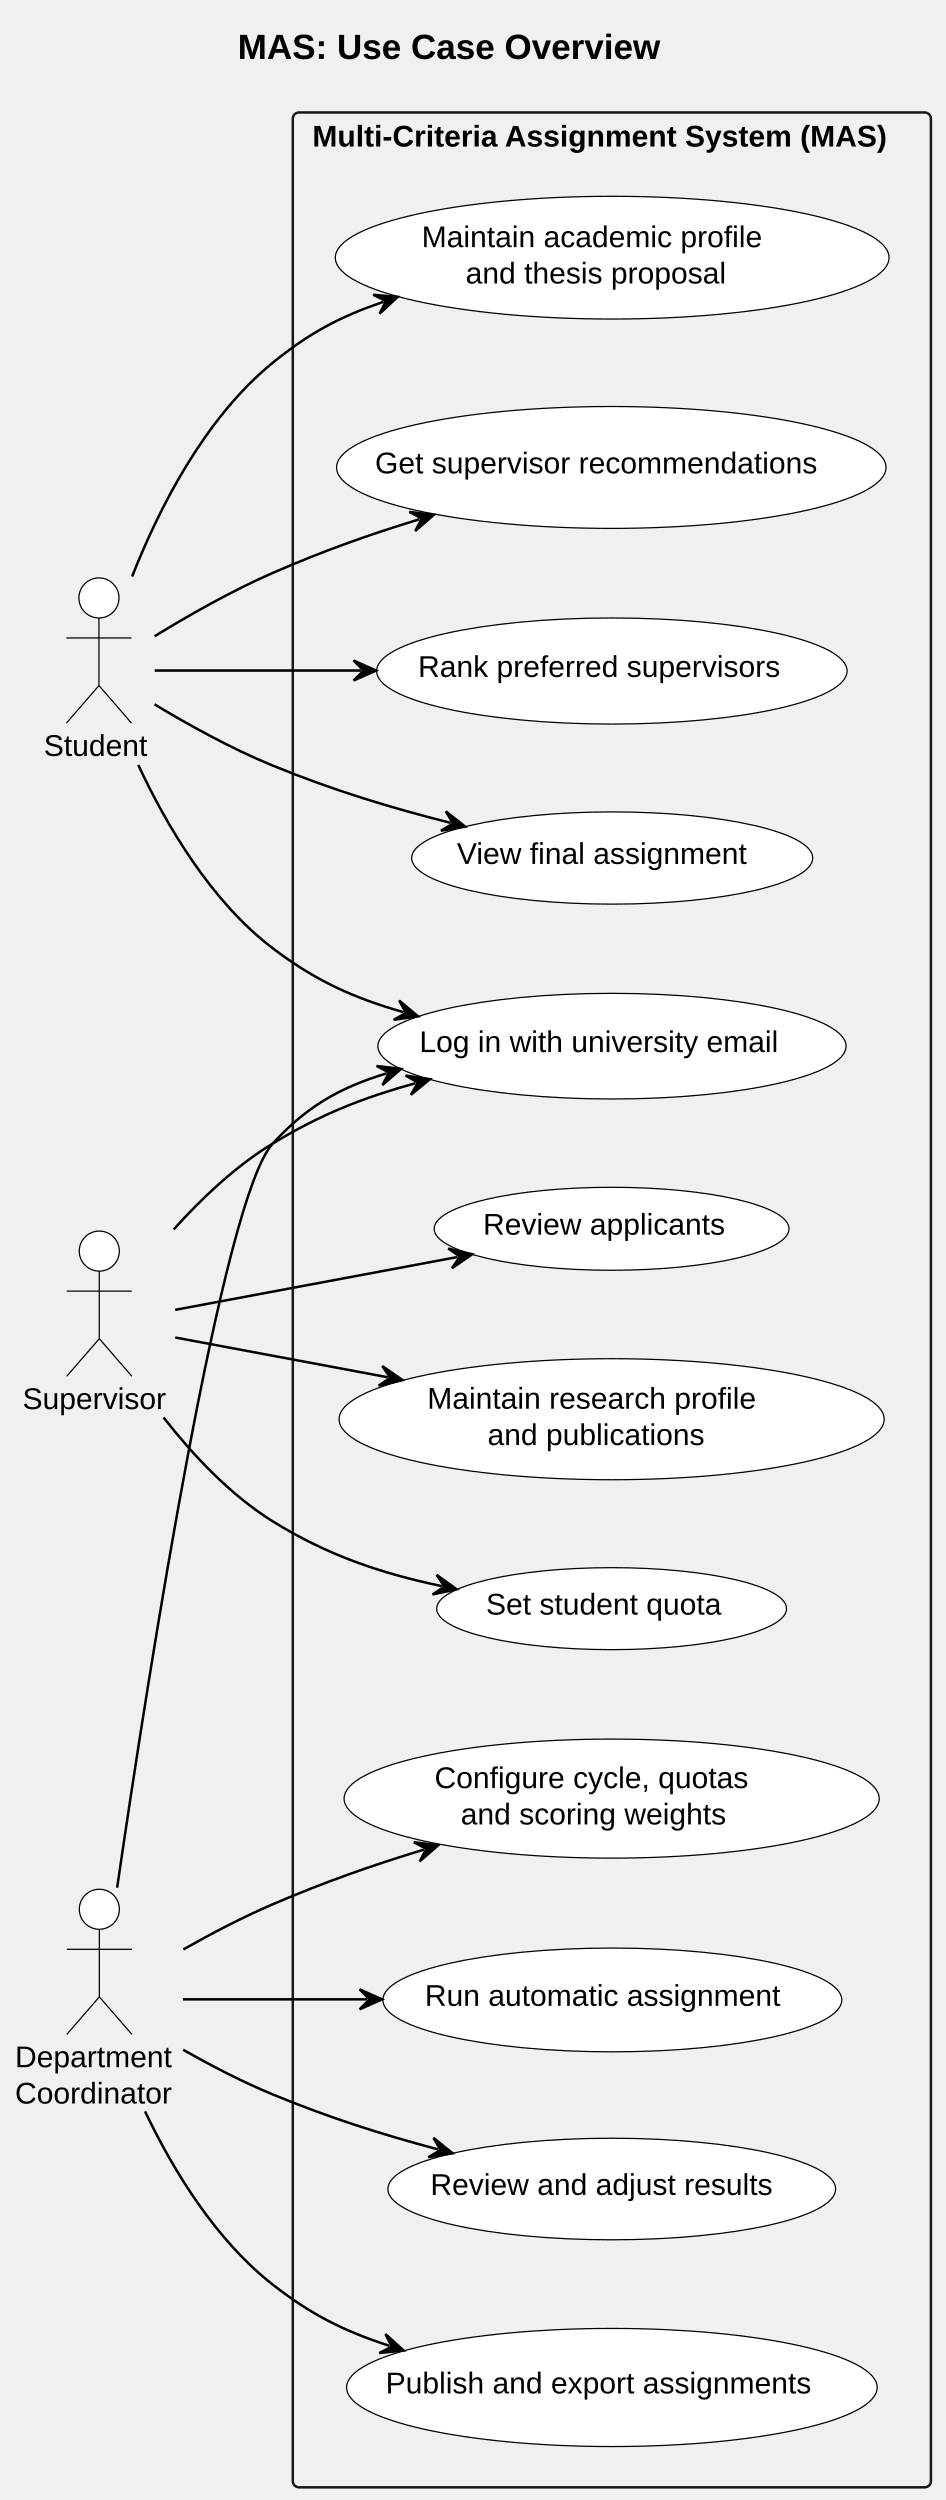
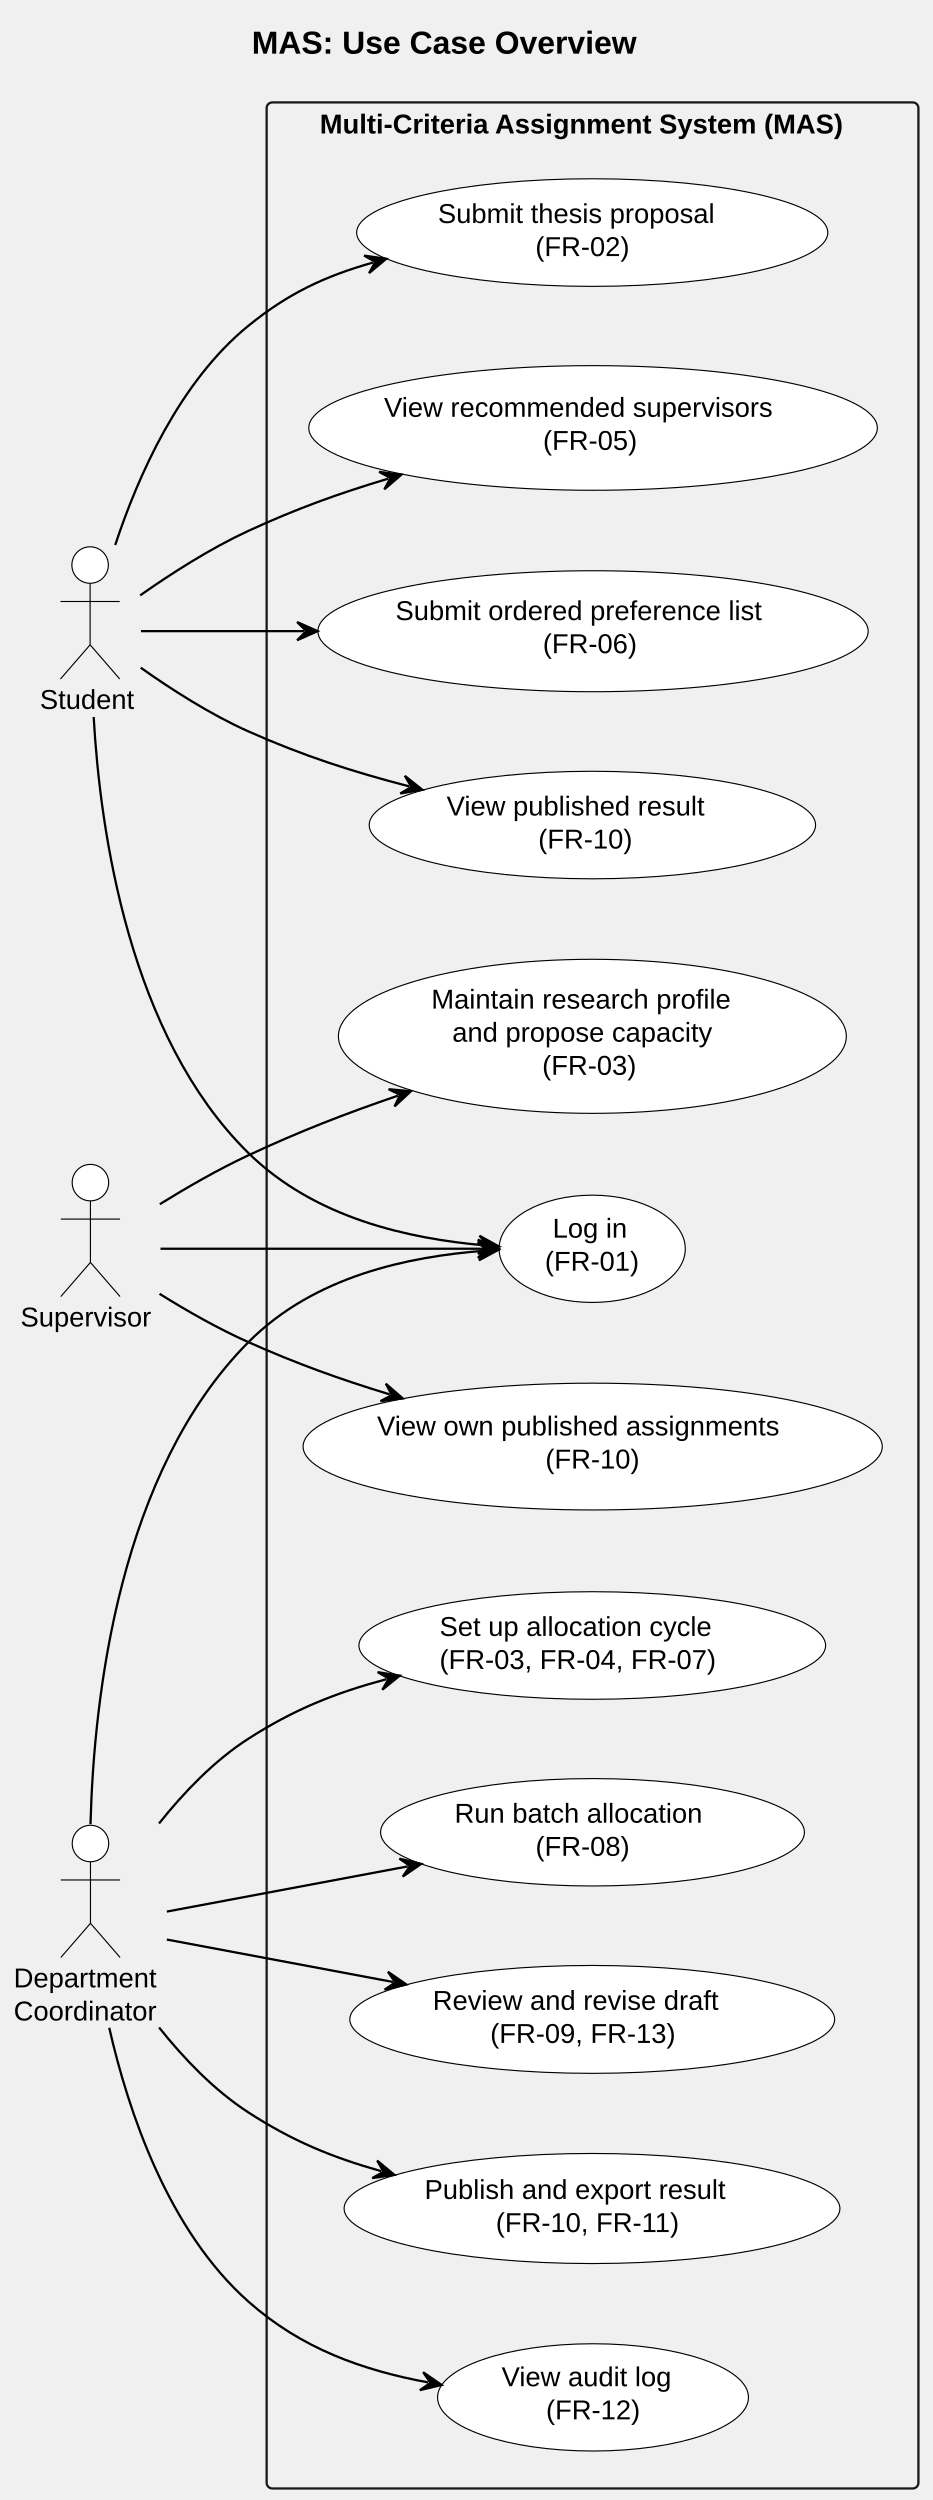
- <svg xmlns="http://www.w3.org/2000/svg" contentStyleType="text/css" height="999px" preserveAspectRatio="none" style="width:378px;height:999px;background:#FFFFFF;" version="1.1" viewBox="0 0 378 999" width="378px" zoomAndPan="magnify">
+ <svg xmlns="http://www.w3.org/2000/svg" contentStyleType="text/css" height="1097px" preserveAspectRatio="none" style="width:409px;height:1097px;background:#FFFFFF;" version="1.1" viewBox="0 0 409 1097" width="409px" zoomAndPan="magnify">
  <defs />
  <g>
-     <text fill="#000000" font-family="Arial" font-size="14" font-weight="bold" lengthAdjust="spacing" textLength="174.029" x="94.985" y="23.562">MAS: Use Case Overview</text>
+     <text fill="#000000" font-family="Arial" font-size="14" font-weight="bold" lengthAdjust="spacing" textLength="174.029" x="110.485" y="23.562">MAS: Use Case Overview</text>
    <g id="cluster_Multi-Criteria Assignment System (MAS)">
-       <rect fill="none" height="949" rx="2.5" ry="2.5" style="stroke:#181818;stroke-width:1.0;" width="255" x="117" y="44.94" />
-       <text fill="#000000" font-family="Arial" font-size="12" font-weight="bold" lengthAdjust="spacing" textLength="239.361" x="124.819" y="58.565">Multi-Criteria Assignment System (MAS)</text>
+       <rect fill="none" height="1047" rx="2.5" ry="2.5" style="stroke:#181818;stroke-width:1.0;" width="286" x="117" y="44.94" />
+       <text fill="#000000" font-family="Arial" font-size="12" font-weight="bold" lengthAdjust="spacing" textLength="239.361" x="140.319" y="58.565">Multi-Criteria Assignment System (MAS)</text>
    </g>
    <g id="elem_LOGIN">
-       <ellipse cx="244.546" cy="418.049" fill="#FFFFFF" rx="93.546" ry="21.109" style="stroke:#000000;stroke-width:0.5;" />
-       <text fill="#000000" font-family="Arial" font-size="12" lengthAdjust="spacing" textLength="153.902" x="167.594" y="420.414">Log in with university email</text>
+       <ellipse cx="259.852" cy="547.973" fill="#FFFFFF" rx="40.852" ry="23.534" style="stroke:#000000;stroke-width:0.5;" />
+       <text fill="#000000" font-family="Arial" font-size="12" lengthAdjust="spacing" textLength="34.711" x="242.497" y="543.079">Log in</text>
+       <text fill="#000000" font-family="Arial" font-size="12" lengthAdjust="spacing" textLength="41.531" x="239.087" y="557.598">(FR-01)</text>
    </g>
    <g id="elem_S1">
-       <ellipse cx="244.626" cy="102.965" fill="#FFFFFF" rx="110.626" ry="24.525" style="stroke:#000000;stroke-width:0.5;" />
-       <text fill="#000000" font-family="Arial" font-size="12" lengthAdjust="spacing" textLength="146.244" x="168.504" y="98.767">Maintain academic profile</text>
-       <text fill="#000000" font-family="Arial" font-size="12" lengthAdjust="spacing" textLength="111.1" x="186.076" y="113.287">and thesis proposal</text>
+       <ellipse cx="259.874" cy="102.052" fill="#FFFFFF" rx="103.374" ry="23.612" style="stroke:#000000;stroke-width:0.5;" />
+       <text fill="#000000" font-family="Arial" font-size="12" lengthAdjust="spacing" textLength="129.41" x="192.168" y="97.854">Submit thesis proposal</text>
+       <text fill="#000000" font-family="Arial" font-size="12" lengthAdjust="spacing" textLength="43.969" x="234.889" y="112.374">(FR-02)</text>
    </g>
    <g id="elem_S2">
-       <ellipse cx="244.272" cy="186.794" fill="#FFFFFF" rx="109.772" ry="24.354" style="stroke:#000000;stroke-width:0.5;" />
-       <text fill="#000000" font-family="Arial" font-size="12" lengthAdjust="spacing" textLength="188.824" x="149.86" y="189.159">Get supervisor recommendations</text>
+       <ellipse cx="260.236" cy="187.787" fill="#FFFFFF" rx="124.736" ry="27.347" style="stroke:#000000;stroke-width:0.5;" />
+       <text fill="#000000" font-family="Arial" font-size="12" lengthAdjust="spacing" textLength="183.44" x="168.516" y="182.892">View recommended supervisors</text>
+       <text fill="#000000" font-family="Arial" font-size="12" lengthAdjust="spacing" textLength="43.945" x="238.263" y="197.412">(FR-05)</text>
    </g>
    <g id="elem_S3">
-       <ellipse cx="244.497" cy="268.139" fill="#FFFFFF" rx="93.997" ry="21.199" style="stroke:#000000;stroke-width:0.5;" />
-       <text fill="#000000" font-family="Arial" font-size="12" lengthAdjust="spacing" textLength="154.887" x="167.053" y="270.504">Rank preferred supervisors</text>
+       <ellipse cx="260.227" cy="276.985" fill="#FFFFFF" rx="120.727" ry="26.545" style="stroke:#000000;stroke-width:0.5;" />
+       <text fill="#000000" font-family="Arial" font-size="12" lengthAdjust="spacing" textLength="173.356" x="173.549" y="272.09">Submit ordered preference list</text>
+       <text fill="#000000" font-family="Arial" font-size="12" lengthAdjust="spacing" textLength="44.092" x="238.181" y="286.61">(FR-06)</text>
    </g>
    <g id="elem_S4">
-       <ellipse cx="244.634" cy="342.866" fill="#FFFFFF" rx="80.134" ry="18.427" style="stroke:#000000;stroke-width:0.5;" />
-       <text fill="#000000" font-family="Arial" font-size="12" lengthAdjust="spacing" textLength="124.119" x="182.575" y="345.232">View final assignment</text>
+       <ellipse cx="259.939" cy="362.028" fill="#FFFFFF" rx="97.939" ry="23.589" style="stroke:#000000;stroke-width:0.5;" />
+       <text fill="#000000" font-family="Arial" font-size="12" lengthAdjust="spacing" textLength="121.904" x="195.986" y="357.831">View published result</text>
+       <text fill="#000000" font-family="Arial" font-size="12" lengthAdjust="spacing" textLength="41.531" x="236.173" y="372.351">(FR-10)</text>
    </g>
    <g id="elem_P1">
-       <ellipse cx="244.408" cy="567.121" fill="#FFFFFF" rx="108.908" ry="24.182" style="stroke:#000000;stroke-width:0.5;" />
-       <text fill="#000000" font-family="Arial" font-size="12" lengthAdjust="spacing" textLength="141.346" x="170.735" y="562.924">Maintain research profile</text>
-       <text fill="#000000" font-family="Arial" font-size="12" lengthAdjust="spacing" textLength="93.199" x="194.808" y="577.443">and publications</text>
+       <ellipse cx="259.932" cy="454.74" fill="#FFFFFF" rx="111.432" ry="33.801" style="stroke:#000000;stroke-width:0.5;" />
+       <text fill="#000000" font-family="Arial" font-size="12" lengthAdjust="spacing" textLength="141.346" x="189.259" y="442.586">Maintain research profile</text>
+       <text fill="#000000" font-family="Arial" font-size="12" lengthAdjust="spacing" textLength="122.971" x="198.446" y="457.105">and propose capacity</text>
+       <text fill="#000000" font-family="Arial" font-size="12" lengthAdjust="spacing" textLength="44.062" x="237.9" y="471.625">(FR-03)</text>
    </g>
    <g id="elem_P2">
-       <ellipse cx="244.399" cy="642.819" fill="#FFFFFF" rx="69.898" ry="16.38" style="stroke:#000000;stroke-width:0.5;" />
-       <text fill="#000000" font-family="Arial" font-size="12" lengthAdjust="spacing" textLength="100.389" x="194.204" y="645.184">Set student quota</text>
-     </g>
-     <g id="elem_P3">
-       <ellipse cx="244.393" cy="491.018" fill="#FFFFFF" rx="70.893" ry="16.579" style="stroke:#000000;stroke-width:0.5;" />
-       <text fill="#000000" font-family="Arial" font-size="12" lengthAdjust="spacing" textLength="102.75" x="193.018" y="493.383">Review applicants</text>
+       <ellipse cx="260.071" cy="634.754" fill="#FFFFFF" rx="127.071" ry="27.814" style="stroke:#000000;stroke-width:0.5;" />
+       <text fill="#000000" font-family="Arial" font-size="12" lengthAdjust="spacing" textLength="189.228" x="165.457" y="629.859">View own published assignments</text>
+       <text fill="#000000" font-family="Arial" font-size="12" lengthAdjust="spacing" textLength="41.531" x="239.305" y="644.379">(FR-10)</text>
    </g>
    <g id="elem_C1">
-       <ellipse cx="244.419" cy="718.723" fill="#FFFFFF" rx="106.919" ry="23.784" style="stroke:#000000;stroke-width:0.5;" />
-       <text fill="#000000" font-family="Arial" font-size="12" lengthAdjust="spacing" textLength="135.568" x="173.635" y="714.526">Configure cycle, quotas</text>
-       <text fill="#000000" font-family="Arial" font-size="12" lengthAdjust="spacing" textLength="114.621" x="184.108" y="729.045">and scoring weights</text>
+       <ellipse cx="259.888" cy="722.045" fill="#FFFFFF" rx="102.388" ry="23.606" style="stroke:#000000;stroke-width:0.5;" />
+       <text fill="#000000" font-family="Arial" font-size="12" lengthAdjust="spacing" textLength="128.004" x="192.871" y="717.848">Set up allocation cycle</text>
+       <text fill="#000000" font-family="Arial" font-size="12" lengthAdjust="spacing" textLength="128.062" x="192.842" y="732.368">(FR-03, FR-04, FR-07)</text>
    </g>
    <g id="elem_C2">
-       <ellipse cx="244.687" cy="799.177" fill="#FFFFFF" rx="91.687" ry="20.737" style="stroke:#000000;stroke-width:0.5;" />
-       <text fill="#000000" font-family="Arial" font-size="12" lengthAdjust="spacing" textLength="149.836" x="169.769" y="801.542">Run automatic assignment</text>
+       <ellipse cx="259.996" cy="804.005" fill="#FFFFFF" rx="92.996" ry="23.565" style="stroke:#000000;stroke-width:0.5;" />
+       <text fill="#000000" font-family="Arial" font-size="12" lengthAdjust="spacing" textLength="115.078" x="199.457" y="799.808">Run batch allocation</text>
+       <text fill="#000000" font-family="Arial" font-size="12" lengthAdjust="spacing" textLength="44.074" x="234.959" y="814.327">(FR-08)</text>
    </g>
    <g id="elem_C3">
-       <ellipse cx="244.46" cy="874.731" fill="#FFFFFF" rx="89.46" ry="20.292" style="stroke:#000000;stroke-width:0.5;" />
-       <text fill="#000000" font-family="Arial" font-size="12" lengthAdjust="spacing" textLength="144.943" x="171.989" y="877.097">Review and adjust results</text>
+       <ellipse cx="259.87" cy="886.114" fill="#FFFFFF" rx="106.37" ry="23.674" style="stroke:#000000;stroke-width:0.5;" />
+       <text fill="#000000" font-family="Arial" font-size="12" lengthAdjust="spacing" textLength="133.951" x="189.894" y="881.916">Review and revise draft</text>
+       <text fill="#000000" font-family="Arial" font-size="12" lengthAdjust="spacing" textLength="83.543" x="215.099" y="896.436">(FR-09, FR-13)</text>
    </g>
    <g id="elem_C4">
-       <ellipse cx="244.509" cy="954.041" fill="#FFFFFF" rx="106.009" ry="23.602" style="stroke:#000000;stroke-width:0.5;" />
-       <text fill="#000000" font-family="Arial" font-size="12" lengthAdjust="spacing" textLength="180.803" x="154.107" y="956.407">Publish and export assignments</text>
+       <ellipse cx="259.773" cy="969.094" fill="#FFFFFF" rx="108.773" ry="24.155" style="stroke:#000000;stroke-width:0.5;" />
+       <text fill="#000000" font-family="Arial" font-size="12" lengthAdjust="spacing" textLength="140.959" x="186.294" y="964.897">Publish and export result</text>
+       <text fill="#000000" font-family="Arial" font-size="12" lengthAdjust="spacing" textLength="78.451" x="217.548" y="979.416">(FR-10, FR-11)</text>
+     </g>
+     <g id="elem_C5">
+       <ellipse cx="260.214" cy="1051.973" fill="#FFFFFF" rx="68.214" ry="23.534" style="stroke:#000000;stroke-width:0.5;" />
+       <text fill="#000000" font-family="Arial" font-size="12" lengthAdjust="spacing" textLength="80.227" x="220.101" y="1047.079">View audit log</text>
+       <text fill="#000000" font-family="Arial" font-size="12" lengthAdjust="spacing" textLength="41.279" x="239.574" y="1061.598">(FR-12)</text>
    </g>
    <g id="elem_Student">
-       <ellipse cx="39.54" cy="238.94" fill="#FFFFFF" rx="8" ry="8" style="stroke:#000000;stroke-width:0.5;" />
-       <path d="M39.54,246.94 L39.54,273.94 M26.54,254.94 L52.54,254.94 M39.54,273.94 L26.54,288.94 M39.54,273.94 L52.54,288.94 " fill="none" style="stroke:#000000;stroke-width:0.5;" />
-       <text fill="#000000" font-family="Arial" font-size="12" lengthAdjust="spacing" textLength="44.08" x="17.5" y="302.065">Student</text>
+       <ellipse cx="39.54" cy="247.94" fill="#FFFFFF" rx="8" ry="8" style="stroke:#000000;stroke-width:0.5;" />
+       <path d="M39.54,255.94 L39.54,282.94 M26.54,263.94 L52.54,263.94 M39.54,282.94 L26.54,297.94 M39.54,282.94 L52.54,297.94 " fill="none" style="stroke:#000000;stroke-width:0.5;" />
+       <text fill="#000000" font-family="Arial" font-size="12" lengthAdjust="spacing" textLength="44.08" x="17.5" y="311.065">Student</text>
    </g>
    <g id="elem_Supervisor">
-       <ellipse cx="39.677" cy="499.94" fill="#FFFFFF" rx="8" ry="8" style="stroke:#000000;stroke-width:0.5;" />
-       <path d="M39.677,507.94 L39.677,534.939 M26.677,515.939 L52.677,515.939 M39.677,534.939 L26.677,549.939 M39.677,534.939 L52.677,549.939 " fill="none" style="stroke:#000000;stroke-width:0.5;" />
-       <text fill="#000000" font-family="Arial" font-size="12" lengthAdjust="spacing" textLength="61.353" x="9" y="563.064">Supervisor</text>
+       <ellipse cx="39.677" cy="518.939" fill="#FFFFFF" rx="8" ry="8" style="stroke:#000000;stroke-width:0.5;" />
+       <path d="M39.677,526.939 L39.677,553.939 M26.677,534.939 L52.677,534.939 M39.677,553.939 L26.677,568.939 M39.677,553.939 L52.677,568.939 " fill="none" style="stroke:#000000;stroke-width:0.5;" />
+       <text fill="#000000" font-family="Arial" font-size="12" lengthAdjust="spacing" textLength="61.353" x="9" y="582.064">Supervisor</text>
    </g>
    <g id="elem_Coordinator">
-       <ellipse cx="39.697" cy="762.939" fill="#FFFFFF" rx="8" ry="8" style="stroke:#000000;stroke-width:0.5;" />
-       <path d="M39.697,770.939 L39.697,797.939 M26.697,778.939 L52.697,778.939 M39.697,797.939 L26.697,812.939 M39.697,797.939 L52.697,812.939 " fill="none" style="stroke:#000000;stroke-width:0.5;" />
-       <text fill="#000000" font-family="Arial" font-size="12" lengthAdjust="spacing" textLength="66.709" x="6" y="826.064">Department</text>
-       <text fill="#000000" font-family="Arial" font-size="12" lengthAdjust="spacing" textLength="67.394" x="6" y="840.584">Coordinator</text>
+       <ellipse cx="39.697" cy="808.939" fill="#FFFFFF" rx="8" ry="8" style="stroke:#000000;stroke-width:0.5;" />
+       <path d="M39.697,816.939 L39.697,843.939 M26.697,824.939 L52.697,824.939 M39.697,843.939 L26.697,858.939 M39.697,843.939 L52.697,858.939 " fill="none" style="stroke:#000000;stroke-width:0.5;" />
+       <text fill="#000000" font-family="Arial" font-size="12" lengthAdjust="spacing" textLength="66.709" x="6" y="872.064">Department</text>
+       <text fill="#000000" font-family="Arial" font-size="12" lengthAdjust="spacing" textLength="67.394" x="6" y="886.584">Coordinator</text>
    </g>
    <g id="link_Student_LOGIN">
-       <path d="M55.26,305.69 C66.55,329.92 84.39,360.229 109,378.94 C125.84,391.74 141,398.706 161.29,404.486 " fill="none" id="Student-to-LOGIN" style="stroke:#000000;stroke-width:1.0;" />
-       <polygon fill="#000000" points="167.06,406.13,159.5,399.817,162.251,404.76,157.309,407.511,167.06,406.13" style="stroke:#000000;stroke-width:1.0;" />
+       <path d="M41.1,314.63 C43.99,365.2 56.75,454.61 109,505.94 C138.23,534.649 179.412,543.571 213.053,546.491 " fill="none" id="Student-to-LOGIN" style="stroke:#000000;stroke-width:1.0;" />
+       <polygon fill="#000000" points="219.03,547.01,210.41,542.246,214.049,546.577,209.718,550.216,219.03,547.01" style="stroke:#000000;stroke-width:1.0;" />
    </g>
    <g id="link_Supervisor_LOGIN">
-       <path d="M69.39,491.3 C80.58,478.849 94.26,465.899 109,456.94 C128.01,445.38 144.828,438.711 166.028,432.841 " fill="none" id="Supervisor-to-LOGIN" style="stroke:#000000;stroke-width:1.0;" />
-       <polygon fill="#000000" points="171.81,431.24,162.069,429.786,166.991,432.574,164.204,437.496,171.81,431.24" style="stroke:#000000;stroke-width:1.0;" />
+       <path d="M70.42,547.939 C108.88,547.939 169.78,547.939 212.69,547.939 " fill="none" id="Supervisor-to-LOGIN" style="stroke:#000000;stroke-width:1.0;" />
+       <polygon fill="#000000" points="218.69,547.939,209.69,543.939,213.69,547.939,209.69,551.939,218.69,547.939" style="stroke:#000000;stroke-width:1.0;" />
    </g>
    <g id="link_Coordinator_LOGIN">
-       <path d="M46.81,754.319 C59.59,666.689 88.98,478.729 109,456.94 C122.49,442.26 135.401,434.73 154.511,428.9 " fill="none" id="Coordinator-to-LOGIN" style="stroke:#000000;stroke-width:1.0;" />
-       <polygon fill="#000000" points="160.25,427.149,150.475,425.95,155.468,428.608,152.809,433.602,160.25,427.149" style="stroke:#000000;stroke-width:1.0;" />
+       <path d="M39.71,800.439 C41.19,743.569 52.55,645.699 109,588.939 C137.84,559.939 179.097,551.361 212.857,548.811 " fill="none" id="Coordinator-to-LOGIN" style="stroke:#000000;stroke-width:1.0;" />
+       <polygon fill="#000000" points="218.84,548.36,209.564,545.049,213.854,548.736,210.167,553.026,218.84,548.36" style="stroke:#000000;stroke-width:1.0;" />
    </g>
    <g id="link_Student_S1">
-       <path d="M52.79,230.38 C63.56,203.04 81.79,167.07 109,144.94 C123.43,133.209 135.465,126.686 153.245,120.587 " fill="none" id="Student-to-S1" style="stroke:#000000;stroke-width:1.0;" />
-       <polygon fill="#000000" points="158.92,118.639,149.109,117.777,154.191,120.262,151.705,125.344,158.92,118.639" style="stroke:#000000;stroke-width:1.0;" />
+       <path d="M50.56,239.149 C60.54,208.859 78.79,167.5 109,142.94 C126.28,128.889 142.227,121.274 163.737,115.184 " fill="none" id="Student-to-S1" style="stroke:#000000;stroke-width:1.0;" />
+       <polygon fill="#000000" points="169.51,113.549,159.761,112.153,164.699,114.912,161.94,119.85,169.51,113.549" style="stroke:#000000;stroke-width:1.0;" />
    </g>
    <g id="link_Student_S2">
-       <path d="M61.79,254.239 C75.01,246.13 92.56,236.089 109,228.94 C129.41,220.06 146.574,213.951 167.614,207.49 " fill="none" id="Student-to-S2" style="stroke:#000000;stroke-width:1.0;" />
-       <polygon fill="#000000" points="173.35,205.73,163.572,204.547,168.57,207.197,165.92,212.195,173.35,205.73" style="stroke:#000000;stroke-width:1.0;" />
+       <path d="M61.51,261.25 C74.64,252.019 92.18,240.679 109,232.94 C130.12,223.22 148.113,216.704 170.373,210.024 " fill="none" id="Student-to-S2" style="stroke:#000000;stroke-width:1.0;" />
+       <polygon fill="#000000" points="176.12,208.299,166.35,207.055,171.331,209.737,168.649,214.718,176.12,208.299" style="stroke:#000000;stroke-width:1.0;" />
    </g>
    <g id="link_Student_S3">
-       <path d="M61.84,267.94 C83.12,267.94 111.29,267.94 144.29,267.94 " fill="none" id="Student-to-S3" style="stroke:#000000;stroke-width:1.0;" />
-       <polygon fill="#000000" points="150.29,267.94,141.29,263.94,145.29,267.94,141.29,271.94,150.29,267.94" style="stroke:#000000;stroke-width:1.0;" />
+       <path d="M61.85,276.94 C80.59,276.94 103.45,276.94 133.37,276.94 " fill="none" id="Student-to-S3" style="stroke:#000000;stroke-width:1.0;" />
+       <polygon fill="#000000" points="139.37,276.94,130.37,272.94,134.37,276.94,130.37,280.94,139.37,276.94" style="stroke:#000000;stroke-width:1.0;" />
    </g>
    <g id="link_Student_S4">
-       <path d="M61.75,281.459 C74.95,289.42 92.51,299.209 109,305.94 C133.55,315.959 155.893,322.707 180.073,328.827 " fill="none" id="Student-to-S4" style="stroke:#000000;stroke-width:1.0;" />
-       <polygon fill="#000000" points="185.89,330.3,178.147,324.213,181.043,329.073,176.184,331.969,185.89,330.3" style="stroke:#000000;stroke-width:1.0;" />
+       <path d="M61.75,292.99 C74.81,302.24 92.21,313.469 109,320.94 C133.05,331.649 154.721,338.637 179.541,345.057 " fill="none" id="Student-to-S4" style="stroke:#000000;stroke-width:1.0;" />
+       <polygon fill="#000000" points="185.35,346.56,177.638,340.433,180.509,345.307,175.635,348.178,185.35,346.56" style="stroke:#000000;stroke-width:1.0;" />
    </g>
    <g id="link_Supervisor_P1">
-       <path d="M70.02,534.47 C93.88,538.929 122.782,544.346 154.962,550.366 " fill="none" id="Supervisor-to-P1" style="stroke:#000000;stroke-width:1.0;" />
-       <polygon fill="#000000" points="160.86,551.47,152.749,545.883,155.945,550.55,151.278,553.746,160.86,551.47" style="stroke:#000000;stroke-width:1.0;" />
+       <path d="M70.12,528.399 C81.92,521.1 95.81,513.09 109,506.94 C131.6,496.389 151.293,488.751 174.653,480.761 " fill="none" id="Supervisor-to-P1" style="stroke:#000000;stroke-width:1.0;" />
+       <polygon fill="#000000" points="180.33,478.82,170.52,477.947,175.599,480.438,173.109,485.517,180.33,478.82" style="stroke:#000000;stroke-width:1.0;" />
    </g>
    <g id="link_Supervisor_P2">
-       <path d="M65.37,566.439 C77,581.34 92.03,597.409 109,607.939 C131.04,621.62 152.409,628.742 176.609,633.842 " fill="none" id="Supervisor-to-P2" style="stroke:#000000;stroke-width:1.0;" />
-       <polygon fill="#000000" points="182.48,635.08,174.498,629.309,177.588,634.048,172.849,637.138,182.48,635.08" style="stroke:#000000;stroke-width:1.0;" />
-     </g>
-     <g id="link_Supervisor_P3">
-       <path d="M70.02,523.409 C101.03,517.61 144.613,509.454 182.803,502.304 " fill="none" id="Supervisor-to-P3" style="stroke:#000000;stroke-width:1.0;" />
-       <polygon fill="#000000" points="188.7,501.2,179.118,498.924,183.785,502.12,180.59,506.787,188.7,501.2" style="stroke:#000000;stroke-width:1.0;" />
+       <path d="M70,567.73 C81.79,575.069 95.7,583.029 109,588.939 C130.4,598.46 148.623,605.013 170.993,611.863 " fill="none" id="Supervisor-to-P2" style="stroke:#000000;stroke-width:1.0;" />
+       <polygon fill="#000000" points="176.73,613.62,169.296,607.16,171.949,612.155,166.953,614.809,176.73,613.62" style="stroke:#000000;stroke-width:1.0;" />
    </g>
    <g id="link_Coordinator_C1">
-       <path d="M73.26,778.99 C84.37,772.71 97,766.08 109,760.939 C130.03,751.939 147.902,745.663 169.402,739.093 " fill="none" id="Coordinator-to-C1" style="stroke:#000000;stroke-width:1.0;" />
-       <polygon fill="#000000" points="175.14,737.34,165.364,736.144,170.358,738.801,167.702,743.795,175.14,737.34" style="stroke:#000000;stroke-width:1.0;" />
+       <path d="M69.77,800.159 C80.64,786.5 94.02,772.559 109,762.939 C128.88,750.179 146.894,742.902 169.634,736.812 " fill="none" id="Coordinator-to-C1" style="stroke:#000000;stroke-width:1.0;" />
+       <polygon fill="#000000" points="175.43,735.26,165.702,733.724,170.6,736.553,167.771,741.452,175.43,735.26" style="stroke:#000000;stroke-width:1.0;" />
    </g>
    <g id="link_Coordinator_C2">
-       <path d="M73.12,798.939 C94.75,798.939 118.28,798.939 146.69,798.939 " fill="none" id="Coordinator-to-C2" style="stroke:#000000;stroke-width:1.0;" />
-       <polygon fill="#000000" points="152.69,798.939,143.69,794.939,147.69,798.939,143.69,802.939,152.69,798.939" style="stroke:#000000;stroke-width:1.0;" />
+       <path d="M73.21,838.799 C102.62,833.279 140.993,826.086 178.943,818.966 " fill="none" id="Coordinator-to-C2" style="stroke:#000000;stroke-width:1.0;" />
+       <polygon fill="#000000" points="184.84,817.86,175.257,815.588,179.926,818.781,176.732,823.45,184.84,817.86" style="stroke:#000000;stroke-width:1.0;" />
    </g>
    <g id="link_Coordinator_C3">
-       <path d="M73.18,819.09 C84.28,825.38 96.93,831.97 109,836.939 C131.88,846.37 152.084,852.77 175.084,858.92 " fill="none" id="Coordinator-to-C3" style="stroke:#000000;stroke-width:1.0;" />
-       <polygon fill="#000000" points="180.88,860.47,173.219,854.28,176.05,859.178,171.152,862.009,180.88,860.47" style="stroke:#000000;stroke-width:1.0;" />
+       <path d="M73.21,851.08 C100.95,856.279 136.023,862.863 172.433,869.693 " fill="none" id="Coordinator-to-C3" style="stroke:#000000;stroke-width:1.0;" />
+       <polygon fill="#000000" points="178.33,870.799,170.222,865.209,173.416,869.878,168.747,873.072,178.33,870.799" style="stroke:#000000;stroke-width:1.0;" />
    </g>
    <g id="link_Coordinator_C4">
-       <path d="M57.95,843.71 C69.25,867.36 86.16,895.11 109,912.939 C124.2,924.809 137.124,931.395 155.614,937.405 " fill="none" id="Coordinator-to-C4" style="stroke:#000000;stroke-width:1.0;" />
-       <polygon fill="#000000" points="161.32,939.26,153.997,932.673,156.565,937.714,151.524,940.282,161.32,939.26" style="stroke:#000000;stroke-width:1.0;" />
+       <path d="M69.8,889.659 C80.67,903.319 94.05,917.269 109,926.939 C128.19,939.35 145.275,946.512 167.305,952.722 " fill="none" id="Coordinator-to-C4" style="stroke:#000000;stroke-width:1.0;" />
+       <polygon fill="#000000" points="173.08,954.35,165.503,948.058,168.268,952.993,163.332,955.758,173.08,954.35" style="stroke:#000000;stroke-width:1.0;" />
+     </g>
+     <g id="link_Coordinator_C5">
+       <path d="M47.93,889.769 C56.42,927.049 73.95,978.88 109,1009.939 C132.27,1030.57 159.011,1040.041 187.901,1045.421 " fill="none" id="Coordinator-to-C5" style="stroke:#000000;stroke-width:1.0;" />
+       <polygon fill="#000000" points="193.8,1046.52,185.684,1040.939,188.885,1045.604,184.22,1048.804,193.8,1046.52" style="stroke:#000000;stroke-width:1.0;" />
    </g>
  </g>
</svg>
